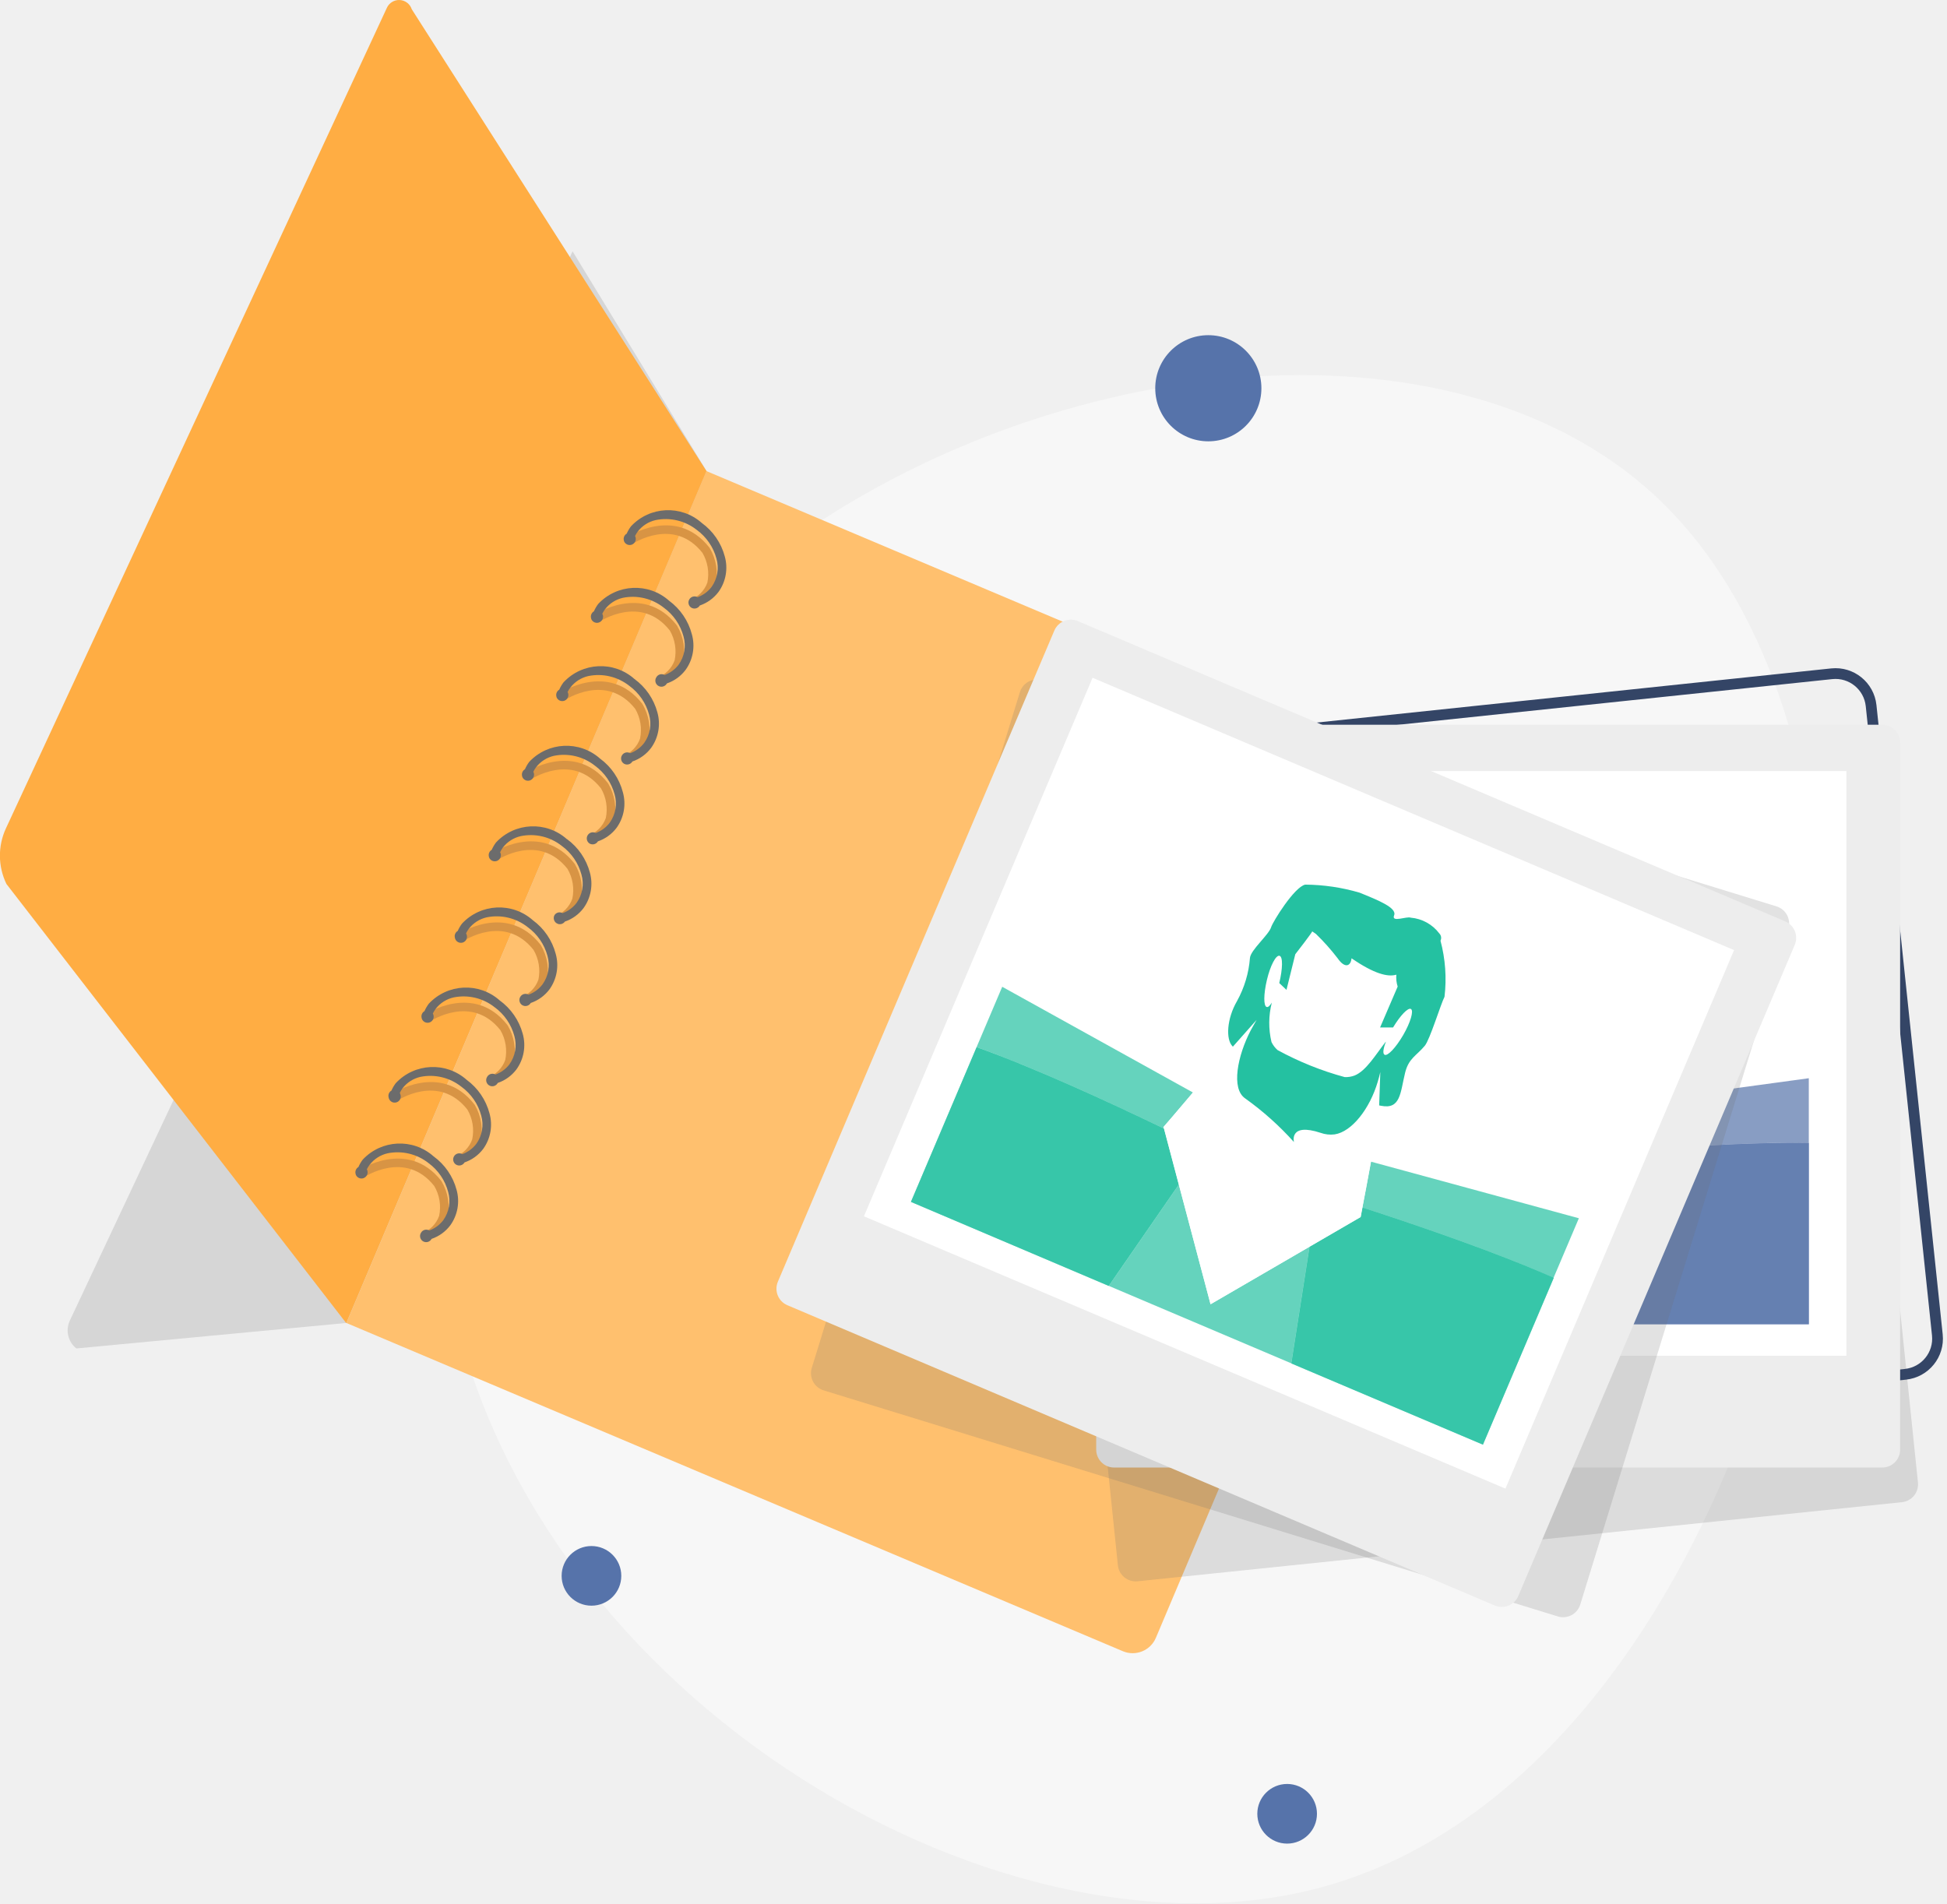
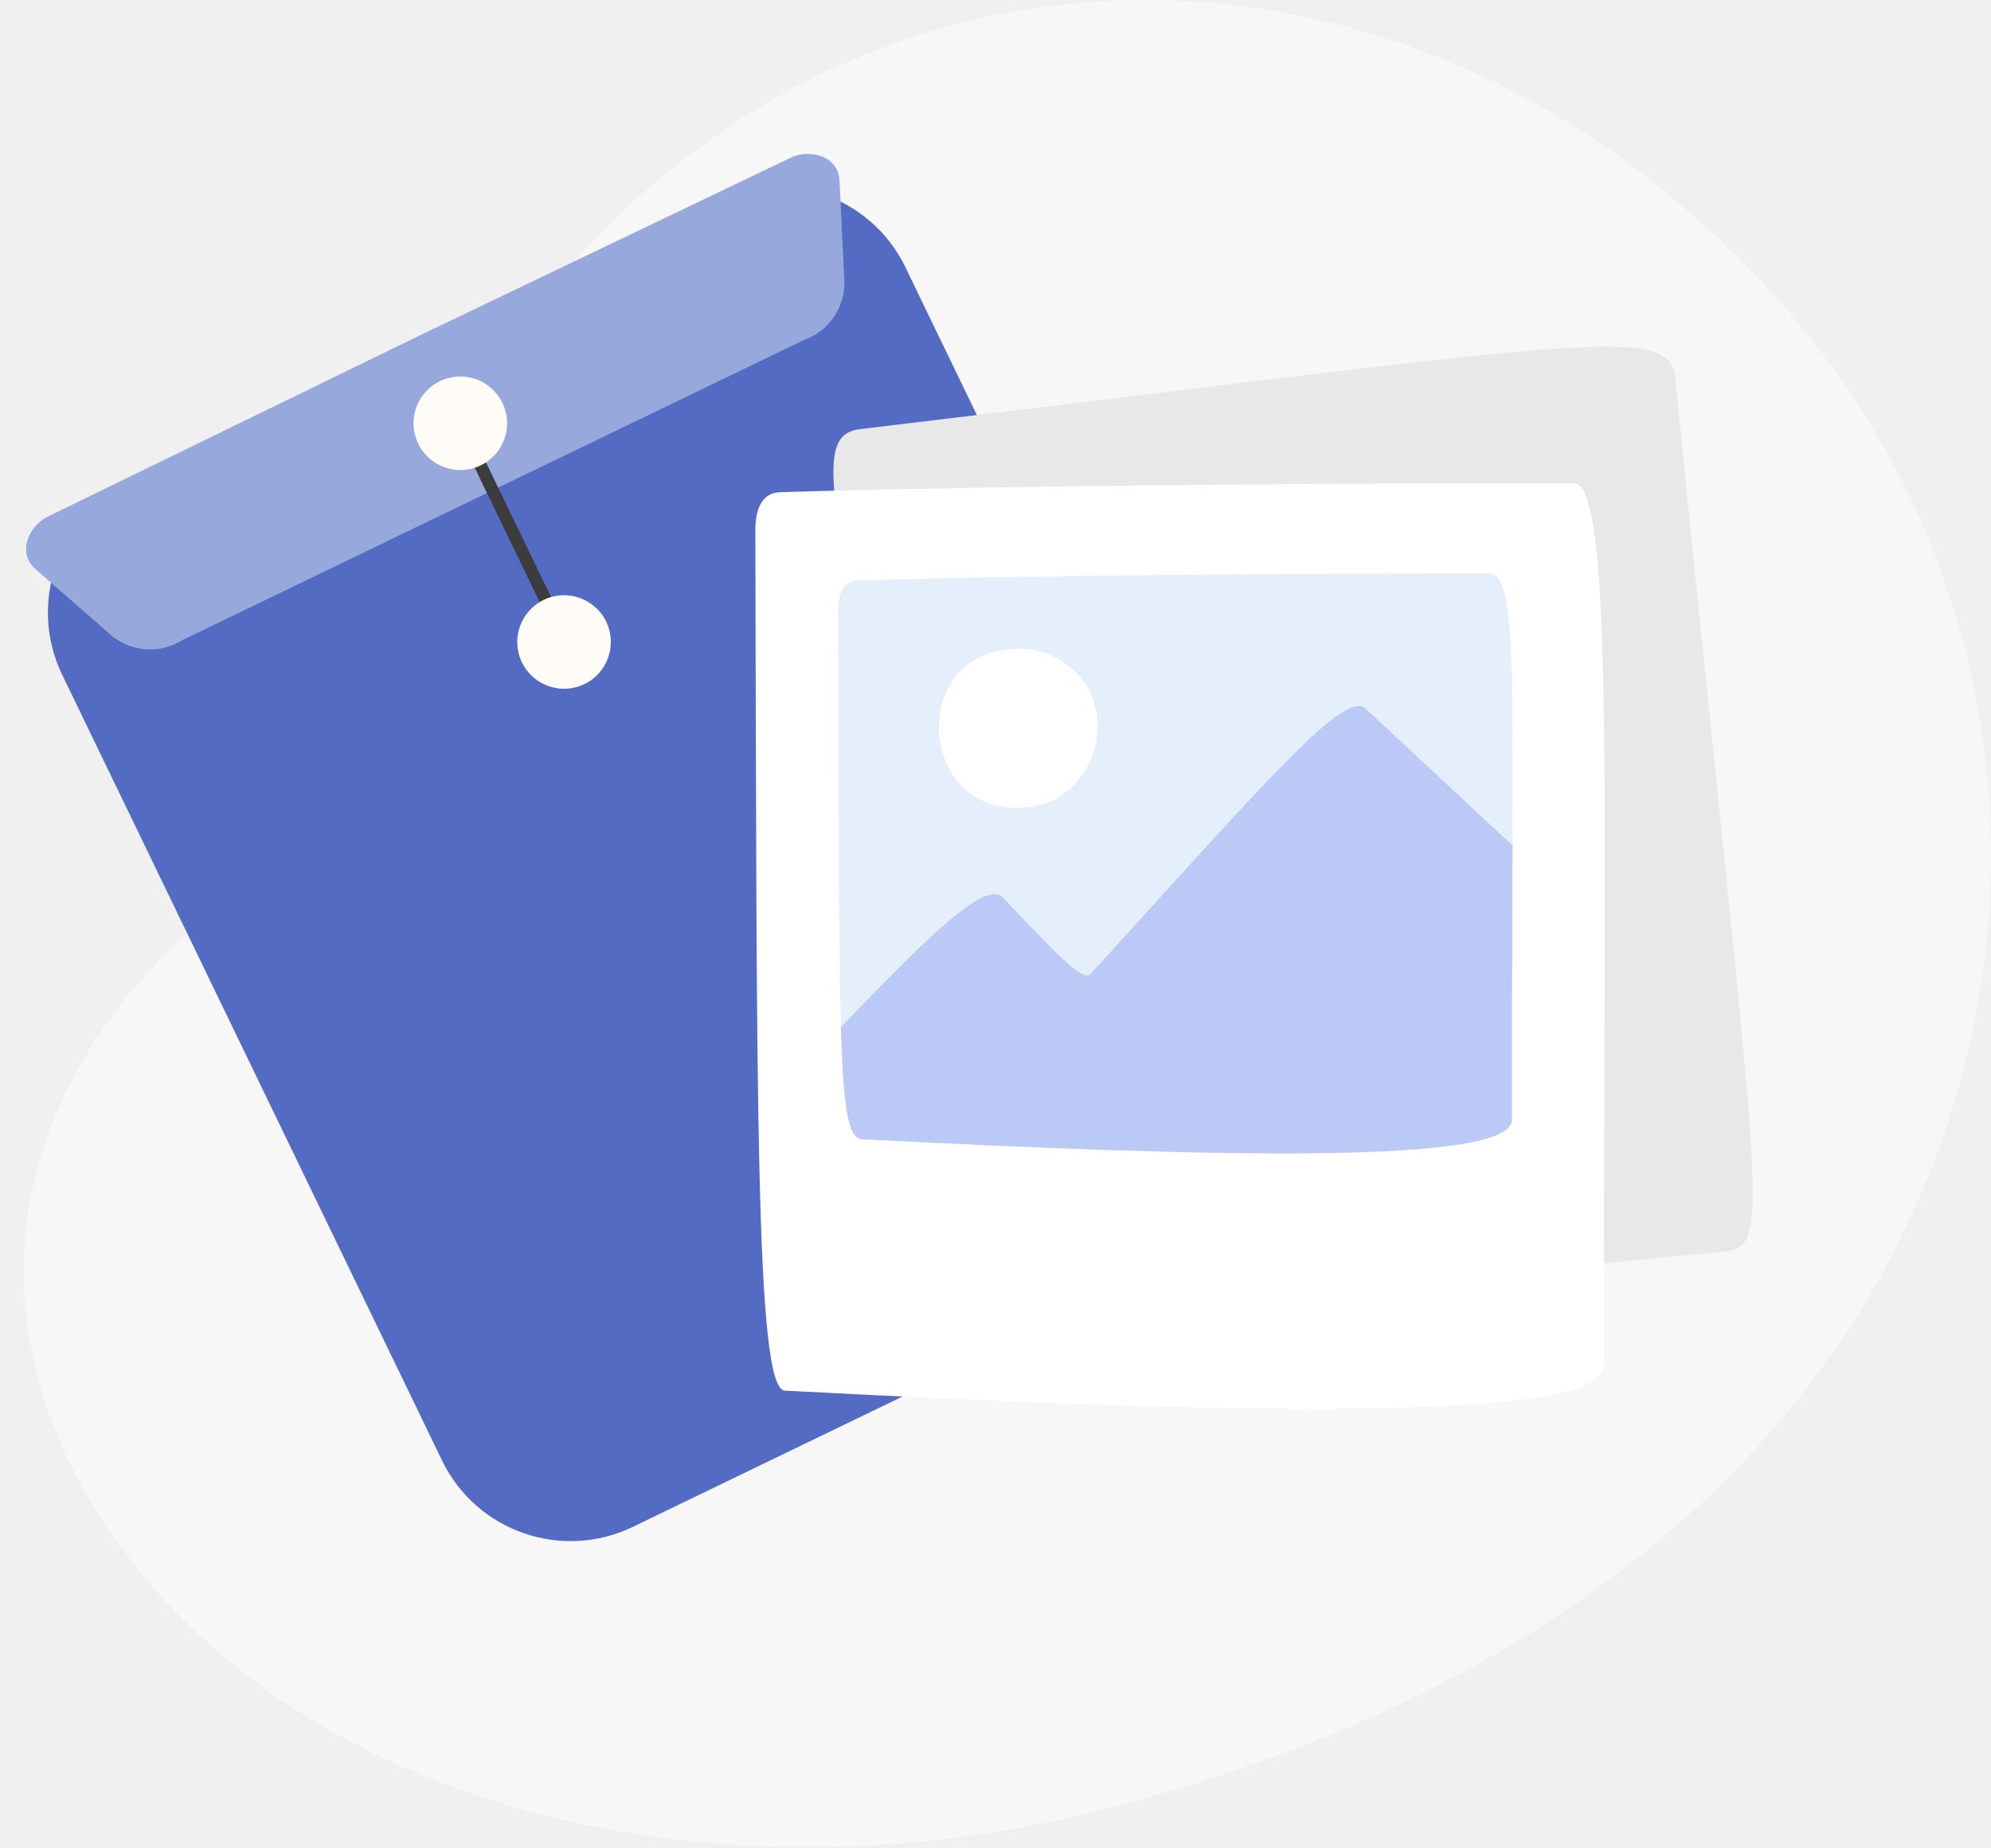
- <svg xmlns="http://www.w3.org/2000/svg" width="108.621" height="106.193" viewBox="0 0 108.621 106.193">
-   <g id="Group_38080" data-name="Group 38080" transform="translate(-615.986 -316.527)">
-     <g id="Layer_2" data-name="Layer 2" transform="translate(615.986 316.527)">
-       <path id="Path_12815" data-name="Path 12815" d="M662.685,353.4c14.96-12.494,39.194-15.73,51.078-4.545,18.481,17.391,8,70.477-18.893,77.568C676.7,431.214,649.964,415.274,646.2,392,642.741,370.551,660.734,355.028,662.685,353.4Z" transform="translate(-621.308 -321.082)" fill="#f7f7f7" />
-       <path id="Path_12816" data-name="Path 12816" d="M636.13,393.391l-15.063,1.422a1.284,1.284,0,0,1-.366-1.549L648.751,333.6l7.481,12.27Z" transform="translate(-616.807 -319.578)" fill="#6c6c6c" opacity="0.2" style="isolation: isolate" />
-       <path id="Path_12830" data-name="Path 12830" d="M682.835,414.374l-43.321-18.315L659.6,348.528,704.22,367.39l-19.545,46.239a1.406,1.406,0,0,1-1.837.746Z" transform="translate(-620.191 -322.246)" fill="#ffc06e" />
-       <path id="Path_12831" data-name="Path 12831" d="M655.4,342.808l-16.442-25.764a.746.746,0,0,0-1.39-.077l-21.25,45.775a3.618,3.618,0,0,0,.028,3.107l18.956,24.5Z" transform="translate(-615.986 -316.527)" fill="#ffad43" />
-       <g id="Group_34772" data-name="Group 34772" transform="translate(19.826 28.465)">
-         <g id="Group_34763" data-name="Group 34763" transform="translate(14.966)">
-           <path id="Path_12892" data-name="Path 12892" d="M662.283,356.825l-.195-.439a1.635,1.635,0,0,0,.966-.973,2.34,2.34,0,0,0-.274-1.661c-1.606-2.033-3.885-.521-3.982-.454l-.269-.4c.027-.018,2.751-1.845,4.643.565l.016.025a2.83,2.83,0,0,1,.325,2.066A2.1,2.1,0,0,1,662.283,356.825Z" transform="translate(-658.383 -351.371)" fill="#d89444" />
-           <path id="Path_12893" data-name="Path 12893" d="M662.712,351.9a2.833,2.833,0,0,0-3.954.188,2.033,2.033,0,0,0-.237.407.342.342,0,0,0-.159.379.218.218,0,0,0,.013.052.341.341,0,0,0,.644-.216.306.306,0,0,0-.033-.082,1.581,1.581,0,0,1,.149-.247,1.748,1.748,0,0,1,.993-.641,2.791,2.791,0,0,1,2.3.545,2.926,2.926,0,0,1,1.1,1.6,1.852,1.852,0,0,1-.271,1.582,1.721,1.721,0,0,1-.781.574.34.34,0,0,0-.255-.034.331.331,0,0,0-.2.145.34.34,0,0,0,.1.471h0a.344.344,0,0,0,.472-.109l.006-.01a2.19,2.19,0,0,0,1.042-.755,2.316,2.316,0,0,0,.35-1.989A3.381,3.381,0,0,0,662.712,351.9Z" transform="translate(-658.35 -351.186)" fill="#6c6c6c" />
-         </g>
-         <g id="Group_34764" data-name="Group 34764" transform="translate(13.137 4.334)">
-           <path id="Path_12894" data-name="Path 12894" d="M660.061,362.1l-.195-.439a1.632,1.632,0,0,0,.966-.973,2.348,2.348,0,0,0-.271-1.663c-1.607-2.032-3.886-.518-3.982-.453l-.269-.4c.027-.019,2.751-1.845,4.644.565l.016.024a2.835,2.835,0,0,1,.325,2.065A2.086,2.086,0,0,1,660.061,362.1Z" transform="translate(-656.157 -356.648)" fill="#d89444" />
-           <path id="Path_12895" data-name="Path 12895" d="M660.484,357.178a2.832,2.832,0,0,0-3.954.187,2.1,2.1,0,0,0-.237.409.342.342,0,0,0-.159.379.241.241,0,0,0,.013.052.342.342,0,0,0,.4.2.368.368,0,0,0,.057-.021.344.344,0,0,0,.191-.393.326.326,0,0,0-.034-.082,1.557,1.557,0,0,1,.149-.248,1.748,1.748,0,0,1,.994-.641,2.784,2.784,0,0,1,2.287.549,2.911,2.911,0,0,1,1.1,1.6,1.842,1.842,0,0,1-.271,1.582,1.712,1.712,0,0,1-.781.574.342.342,0,0,0-.254-.035.337.337,0,0,0-.2.147.342.342,0,1,0,.563.388l.019-.03a2.187,2.187,0,0,0,1.041-.754,2.318,2.318,0,0,0,.351-1.986A3.388,3.388,0,0,0,660.484,357.178Z" transform="translate(-656.123 -356.464)" fill="#6c6c6c" />
-         </g>
-         <g id="Group_34765" data-name="Group 34765" transform="translate(11.203 8.706)">
-           <path id="Path_12896" data-name="Path 12896" d="M657.713,367.427l-.195-.439a1.63,1.63,0,0,0,.964-.977,2.348,2.348,0,0,0-.27-1.663c-1.607-2.031-3.887-.518-3.983-.453l-.269-.4c.026-.018,2.75-1.845,4.643.566l.016.026a2.828,2.828,0,0,1,.325,2.065,2.084,2.084,0,0,1-1.225,1.275Z" transform="translate(-653.803 -361.971)" fill="#d89444" />
-           <path id="Path_12897" data-name="Path 12897" d="M658.135,362.5a2.833,2.833,0,0,0-3.959.188,2.021,2.021,0,0,0-.237.407.34.34,0,0,0-.16.378.215.215,0,0,0,.013.052.341.341,0,0,0,.645-.215.287.287,0,0,0-.033-.083,1.648,1.648,0,0,1,.154-.249,1.752,1.752,0,0,1,1-.642,2.786,2.786,0,0,1,2.291.547,2.917,2.917,0,0,1,1.1,1.6,1.846,1.846,0,0,1-.271,1.582,1.706,1.706,0,0,1-.781.574.346.346,0,0,0-.254-.034.328.328,0,0,0-.2.146.34.34,0,0,0,.1.47h0a.343.343,0,0,0,.471-.109l.008-.011a2.187,2.187,0,0,0,1.04-.754,2.317,2.317,0,0,0,.351-1.989A3.392,3.392,0,0,0,658.135,362.5Z" transform="translate(-653.768 -361.787)" fill="#6c6c6c" />
-         </g>
-         <g id="Group_34766" data-name="Group 34766" transform="translate(9.293 13.144)">
-           <path id="Path_12898" data-name="Path 12898" d="M655.382,372.824l-.195-.439a1.631,1.631,0,0,0,.968-.975,2.333,2.333,0,0,0-.271-1.662c-1.607-2.032-3.885-.519-3.983-.453l-.269-.4c.026-.019,2.751-1.846,4.643.565l.016.024a2.831,2.831,0,0,1,.325,2.066A2.085,2.085,0,0,1,655.382,372.824Z" transform="translate(-651.477 -367.374)" fill="#d89444" />
-           <path id="Path_12899" data-name="Path 12899" d="M655.8,367.905a2.833,2.833,0,0,0-3.954.187,2.009,2.009,0,0,0-.236.409.339.339,0,0,0-.159.378.215.215,0,0,0,.013.052.341.341,0,0,0,.4.2c.02-.007.039-.013.057-.021a.341.341,0,0,0,.188-.385.291.291,0,0,0-.032-.083,1.5,1.5,0,0,1,.149-.248,1.753,1.753,0,0,1,.994-.641,2.785,2.785,0,0,1,2.292.547,2.912,2.912,0,0,1,1.1,1.6,1.844,1.844,0,0,1-.271,1.582,1.707,1.707,0,0,1-.781.574.342.342,0,0,0-.355.583h0a.34.34,0,0,0,.469-.105l0,0,.007-.011a2.179,2.179,0,0,0,1.04-.754,2.316,2.316,0,0,0,.351-1.99A3.377,3.377,0,0,0,655.8,367.905Z" transform="translate(-651.443 -367.19)" fill="#6c6c6c" />
-         </g>
-         <g id="Group_34767" data-name="Group 34767" transform="translate(7.437 17.639)">
-           <path id="Path_12900" data-name="Path 12900" d="M653.119,378.3l-.194-.439a1.629,1.629,0,0,0,.958-.978,2.341,2.341,0,0,0-.271-1.662c-1.607-2.033-3.886-.517-3.979-.455l-.269-.4c.028-.018,2.756-1.847,4.644.565l.017.025a2.836,2.836,0,0,1,.325,2.065A2.086,2.086,0,0,1,653.119,378.3Z" transform="translate(-649.215 -372.847)" fill="#d89444" />
-           <path id="Path_12901" data-name="Path 12901" d="M653.543,373.378a2.832,2.832,0,0,0-3.954.188,2.029,2.029,0,0,0-.237.408.342.342,0,0,0-.159.379.215.215,0,0,0,.013.052.341.341,0,0,0,.4.2.491.491,0,0,0,.057-.021.342.342,0,0,0,.191-.394.33.33,0,0,0-.033-.083,1.5,1.5,0,0,1,.148-.253,1.742,1.742,0,0,1,.994-.641,2.783,2.783,0,0,1,2.294.54,2.916,2.916,0,0,1,1.1,1.6,1.841,1.841,0,0,1-.271,1.581,1.706,1.706,0,0,1-.781.574.344.344,0,0,0-.253-.034.335.335,0,0,0-.2.147.342.342,0,0,0,.582.357h0a2.178,2.178,0,0,0,1.041-.753,2.321,2.321,0,0,0,.352-1.986,3.392,3.392,0,0,0-1.275-1.861Z" transform="translate(-649.182 -372.664)" fill="#6c6c6c" />
-         </g>
-         <g id="Group_34768" data-name="Group 34768" transform="translate(5.541 22.164)">
-           <path id="Path_12902" data-name="Path 12902" d="M650.808,383.806l-.195-.44a1.631,1.631,0,0,0,.964-.979,2.338,2.338,0,0,0-.272-1.662c-1.606-2.032-3.889-.518-3.981-.453l-.269-.4c.027-.019,2.751-1.845,4.643.566l.017.024a2.836,2.836,0,0,1,.325,2.065A2.09,2.09,0,0,1,650.808,383.806Z" transform="translate(-646.907 -378.355)" fill="#d89444" />
-           <path id="Path_12903" data-name="Path 12903" d="M651.235,378.888a2.832,2.832,0,0,0-3.954.188,1.951,1.951,0,0,0-.237.408.34.34,0,0,0-.16.379.222.222,0,0,0,.013.051.34.34,0,0,0,.652-.192l-.007-.023a.326.326,0,0,0-.034-.082,1.613,1.613,0,0,1,.149-.248,1.751,1.751,0,0,1,1-.643,2.788,2.788,0,0,1,2.292.548,2.915,2.915,0,0,1,1.1,1.6,1.851,1.851,0,0,1-.276,1.592,1.712,1.712,0,0,1-.781.574.342.342,0,0,0-.254-.035.337.337,0,0,0-.2.147.341.341,0,0,0,.1.471h0a.343.343,0,0,0,.471-.107h0l.007-.012a2.2,2.2,0,0,0,1.042-.754,2.321,2.321,0,0,0,.351-1.99A3.387,3.387,0,0,0,651.235,378.888Z" transform="translate(-646.874 -378.173)" fill="#6c6c6c" />
-         </g>
-         <g id="Group_34769" data-name="Group 34769" transform="translate(3.685 26.635)">
-           <path id="Path_12904" data-name="Path 12904" d="M648.558,389.257l-.195-.439a1.628,1.628,0,0,0,.961-.977,2.337,2.337,0,0,0-.27-1.662c-1.606-2.032-3.886-.519-3.983-.454l-.269-.4c.027-.017,2.756-1.845,4.643.566l.017.025a2.832,2.832,0,0,1,.333,2.062,2.088,2.088,0,0,1-1.229,1.277Z" transform="translate(-644.648 -383.801)" fill="#d89444" />
-           <path id="Path_12905" data-name="Path 12905" d="M648.98,384.333a2.834,2.834,0,0,0-3.959.189,2.135,2.135,0,0,0-.237.409.342.342,0,0,0-.159.379.4.4,0,0,0,.013.052.341.341,0,0,0,.646-.217.308.308,0,0,0-.033-.082,1.532,1.532,0,0,1,.154-.254,1.745,1.745,0,0,1,1-.641,2.784,2.784,0,0,1,2.292.546,2.91,2.91,0,0,1,1.1,1.6,1.846,1.846,0,0,1-.271,1.582,1.706,1.706,0,0,1-.781.574.346.346,0,0,0-.254-.034.333.333,0,0,0-.2.145.342.342,0,1,0,.568.38h0l.014-.023a2.187,2.187,0,0,0,1.041-.754,2.323,2.323,0,0,0,.351-1.991A3.393,3.393,0,0,0,648.98,384.333Z" transform="translate(-644.614 -383.617)" fill="#6c6c6c" />
-         </g>
-         <g id="Group_34770" data-name="Group 34770" transform="translate(1.843 31.067)">
-           <path id="Path_12906" data-name="Path 12906" d="M646.311,394.653l-.195-.44a1.626,1.626,0,0,0,.964-.981,2.342,2.342,0,0,0-.271-1.662c-1.606-2.033-3.886-.519-3.982-.453l-.269-.4c.027-.018,2.756-1.848,4.644.566l.017.023a2.836,2.836,0,0,1,.324,2.066A2.086,2.086,0,0,1,646.311,394.653Z" transform="translate(-642.404 -389.196)" fill="#d89444" />
-           <path id="Path_12907" data-name="Path 12907" d="M646.737,389.73a2.834,2.834,0,0,0-3.959.189,2.045,2.045,0,0,0-.237.409.34.34,0,0,0-.159.378.272.272,0,0,0,.012.052.34.34,0,1,0,.653-.193l-.008-.022a.3.3,0,0,0-.033-.082,1.587,1.587,0,0,1,.148-.253,1.751,1.751,0,0,1,1-.643,2.786,2.786,0,0,1,2.293.554,2.913,2.913,0,0,1,1.1,1.6,1.849,1.849,0,0,1-.271,1.582,1.714,1.714,0,0,1-.782.574.341.341,0,0,0-.355.582h0a.343.343,0,0,0,.472-.107l.006-.012a2.194,2.194,0,0,0,1.042-.754,2.318,2.318,0,0,0,.35-1.99A3.388,3.388,0,0,0,646.737,389.73Z" transform="translate(-642.371 -389.014)" fill="#6c6c6c" />
-         </g>
-         <g id="Group_34771" data-name="Group 34771" transform="translate(0 35.336)">
-           <path id="Path_12908" data-name="Path 12908" d="M644.064,399.849l-.195-.44a1.632,1.632,0,0,0,.965-.979,2.337,2.337,0,0,0-.272-1.662c-1.607-2.033-3.885-.52-3.983-.454l-.269-.4c.027-.018,2.753-1.84,4.643.566l.016.024a2.831,2.831,0,0,1,.325,2.066A2.085,2.085,0,0,1,644.064,399.849Z" transform="translate(-640.16 -394.395)" fill="#d89444" />
-           <path id="Path_12909" data-name="Path 12909" d="M644.488,394.926a2.833,2.833,0,0,0-3.954.187,2.008,2.008,0,0,0-.237.409.341.341,0,0,0-.159.379.24.24,0,0,0,.013.052.342.342,0,0,0,.4.2.21.21,0,0,0,.057-.021.344.344,0,0,0,.19-.4.293.293,0,0,0-.032-.082,1.462,1.462,0,0,1,.154-.249,1.759,1.759,0,0,1,1-.643,2.785,2.785,0,0,1,2.292.548,2.91,2.91,0,0,1,1.09,1.6,1.847,1.847,0,0,1-.271,1.582,1.706,1.706,0,0,1-.781.574.344.344,0,0,0-.253-.034.334.334,0,0,0-.2.147.342.342,0,1,0,.569.379l.014-.023a2.18,2.18,0,0,0,1.041-.754,2.317,2.317,0,0,0,.351-1.986A3.388,3.388,0,0,0,644.488,394.926Z" transform="translate(-640.127 -394.211)" fill="#6c6c6c" />
-         </g>
+ <svg xmlns="http://www.w3.org/2000/svg" width="111.032" height="103.039" viewBox="0 0 111.032 103.039">
+   <g id="Layer_x0020_1" transform="translate(2.677 -0.004)">
+     <g id="_2272848414576" transform="translate(-2.677 0.004)">
+       <path id="Path_35857" data-name="Path 35857" d="M59.832,101.123c-22.276,5.5-46.972-.841-56.474-18.766C-1.58,73.038-.622,62.169,8.4,53.1A66.538,66.538,0,0,0,18.846,40.251c5.374-8.824,5.124-17.2,10.782-24C46.479-3.991,72.335-4.229,90.432,9.521,108.956,23.6,113.5,44.512,107.8,62.311c-5.663,17.674-21.422,32.261-47.964,38.812Z" transform="translate(0.927 -0.004)" fill="#f7f7f7" fill-rule="evenodd" />
+       <rect id="Rectangle_59110" data-name="Rectangle 59110" width="52.251" height="64.636" rx="7.971" transform="matrix(0.9, -0.435, 0.435, 0.9, 0, 30.464)" fill="#536bc2" />
+       <path id="Path_35858" data-name="Path 35858" d="M26.741,38.659,9.4,47.035a3.372,3.372,0,0,1-3.959-.272L1.23,43.08c-1.1-.957-.332-2.454.677-2.941L22.588,30.063l20.745-9.941c1.009-.487,2.657-.16,2.726,1.3l.267,5.59a3.369,3.369,0,0,1-2.247,3.274Z" transform="translate(0.761 -11.325)" fill="#97a8dc" fill-rule="evenodd" />
+       <g id="Group_74796" data-name="Group 74796" transform="translate(22.186 20.127)">
+         <rect id="Rectangle_59111" data-name="Rectangle 59111" width="0.695" height="15.401" transform="matrix(0.9, -0.435, 0.435, 0.9, 3.343, 4.01)" fill="#3c3c3c" />
+         <circle id="Ellipse_6785" data-name="Ellipse 6785" cx="2.609" cy="2.609" r="2.609" transform="translate(0 2.27) rotate(-25.786)" fill="#fffcf7" />
+         <circle id="Ellipse_6786" data-name="Ellipse 6786" cx="2.609" cy="2.609" r="2.609" transform="translate(5.785 14.469) rotate(-25.786)" fill="#fffcf7" />
      </g>
-       <circle id="Ellipse_4168" data-name="Ellipse 4168" cx="2.961" cy="2.961" r="2.961" transform="translate(64.45 18.701)" fill="#5673aa" />
-       <circle id="Ellipse_4169" data-name="Ellipse 4169" cx="1.664" cy="1.664" r="1.664" transform="translate(70.144 99.534)" fill="#5673aa" />
-       <circle id="Ellipse_4170" data-name="Ellipse 4170" cx="1.664" cy="1.664" r="1.664" transform="translate(31.333 86.259)" fill="#5673aa" />
    </g>
-     <g id="Group_38078" data-name="Group 38078" transform="translate(674.186 353.909)">
-       <rect id="Rectangle_16176" data-name="Rectangle 16176" width="44.858" height="41.451" rx="1" transform="matrix(0.995, -0.103, 0.103, 0.995, 0, 9.703)" fill="#6c6c6c" opacity="0.2" style="isolation: isolate" />
-       <rect id="Rectangle_16334" data-name="Rectangle 16334" width="44.836" height="39.301" rx="1.999" transform="translate(1.388 4.694) rotate(-6.009)" fill="none" stroke="#344566" stroke-linecap="square" stroke-miterlimit="3.999" stroke-width="0.6" />
-       <rect id="Rectangle_16177" data-name="Rectangle 16177" width="44.85" height="41.444" rx="1" transform="translate(2.956 3.054)" fill="#ededed" />
-       <rect id="Rectangle_16178" data-name="Rectangle 16178" width="38.859" height="32.623" transform="translate(5.95 5.639)" fill="#fff" />
-       <path id="Path_22008" data-name="Path 22008" d="M720.709,398.632l-3.83,5.113-4.238-5.455-1.388,6.731h11.062Z" transform="translate(-691.213 -368.522)" fill="#5673aa" opacity="0.7" style="isolation: isolate" />
-       <path id="Path_22009" data-name="Path 22009" d="M736.266,393.388v-3.611L724.358,391.4c.237,1.05.439,1.989.558,2.544C728.583,393.627,732.854,393.335,736.266,393.388Z" transform="translate(-693.555 -367.001)" fill="#5673aa" opacity="0.7" style="isolation: isolate" />
-       <path id="Path_22010" data-name="Path 22010" d="M724.631,394.73l.113.527-1.977,2.639,1.606,6.391,11.611,0V394.17C732.572,394.121,728.3,394.411,724.631,394.73Z" transform="translate(-693.271 -367.785)" fill="#5673aa" opacity="0.7" style="isolation: isolate" />
-       <path id="Path_22012" data-name="Path 22012" d="M708.051,394.371l-.057-.073s.343-1.07.76-2.415l-12.1-1.269,0,3.658C700.069,394.08,704.393,394.2,708.051,394.371Z" transform="translate(-688.603 -367.15)" fill="#5673aa" opacity="0.7" style="isolation: isolate" />
-       <path id="Path_22013" data-name="Path 22013" d="M708.051,395.144c-3.659-.174-7.984-.292-11.4-.1v9.379l11.988,0,1.389-6.731Z" transform="translate(-688.603 -367.924)" fill="#5673aa" opacity="0.7" style="isolation: isolate" />
-       <path id="Path_22015" data-name="Path 22015" d="M721.191,382.264c.1-.806.028-1.482-.168-1.5s-.416.572-.519,1.339l-.667.28.012-2.483a1.706,1.706,0,0,1-.327-.583c-.383.314-1.165.433-2.655.132.133.413-.1.695-.721.3a12.89,12.89,0,0,0-1.641-.774c-.1-.016-.183-.034-.247-.049.053-.053-.367,1.543-.367,1.543l.324,2.024-.514-.193v-.01c-.128-.8-.392-1.43-.584-1.4s-.243.707-.117,1.51.39,1.429.584,1.4c.079-.013.135-.136.163-.336a4.684,4.684,0,0,0,.842,2.029,1.411,1.411,0,0,0,.489.281,17.36,17.36,0,0,0,4.035-.076,1.375,1.375,0,0,0,.476-.3,5.833,5.833,0,0,0,.859-2.4c.013.4.086.679.21.693C720.853,383.706,721.092,383.072,721.191,382.264Z" transform="translate(-691.512 -365.06)" fill="#fff" />
-       <path id="Path_22016" data-name="Path 22016" d="M710.519,393.53l1.981,2.548,4.237,5.455,3.83-5.113,1.977-2.639-.113-.527c-.118-.555-.323-1.493-.558-2.544-.225-1-.48-2.112-.719-3.082l-.1.02-.668-1.739c.03.179.057.362.078.543.182,1.566-.241,3.144-1.068,3.655a1.655,1.655,0,0,1-.75.225c-1.863.158-1.17,1.055-1.17,1.055a16.763,16.763,0,0,0-3.446-1.175c-.955-.179-1.328-2.04-1.2-3.614.018-.223.045-.446.074-.668l-.645,1.888-.03-.014c-.307.993-.682,2.2-1.007,3.244-.417,1.346-.756,2.419-.761,2.415Z" transform="translate(-691.071 -366.309)" fill="#fff" />
-       <path id="Path_22017" data-name="Path 22017" d="M713.062,384.015c-.026.223-.053.447-.074.668-.125,1.573.248,3.435,1.2,3.614a16.733,16.733,0,0,1,3.446,1.175s-.7-.894,1.171-1.055a1.663,1.663,0,0,0,.75-.224c.828-.508,1.251-2.09,1.068-3.655-.021-.182-.049-.362-.078-.542l.668,1.739c.036-.006.066-.014.1-.02,1.1-.224.706-1.091.522-2.216-.134-.83.205-1.11.42-1.821.129-.426-.09-2.5-.056-2.944a8.328,8.328,0,0,0-1.43-2.794.351.351,0,0,0-.215-.348,2.241,2.241,0,0,0-1.821-.189c-.236,0-.893.7-.9.244s-1.141-.432-2.271-.413a11.026,11.026,0,0,0-2.965.772c-.511.361-.853,2.617-.818,2.925.05.442-.56,1.628-.416,2.048a5.872,5.872,0,0,1,.273,2.487c-.142,1.141.253,2.216.751,2.421l.03.014Zm7.1-1.686a5.878,5.878,0,0,1-.859,2.4,1.375,1.375,0,0,1-.476.3,17.263,17.263,0,0,1-4.034.076,1.407,1.407,0,0,1-.49-.281,4.585,4.585,0,0,1-.842-2.029c-.031.2-.083.324-.163.336-.193.031-.448-.6-.585-1.4s-.083-1.477.117-1.509.448.6.584,1.4v.01l.515.192-.324-2.023s.424-1.594.366-1.543c.062.014.145.029.248.049a12.514,12.514,0,0,1,1.641.775c.622.4.855.112.72-.3,1.493.306,2.276.185,2.655-.132a1.7,1.7,0,0,0,.328.583l-.012,2.484.667-.281c.106-.77.331-1.368.52-1.339s.269.7.168,1.5-.338,1.443-.531,1.42c-.127-.016-.2-.291-.213-.692Z" transform="translate(-691.228 -364.4)" fill="#637daf" />
-       <path id="Path_23030" data-name="Path 23030" d="M724.632,394.731l.113.527-1.977,2.639,1.606,6.391,11.611,0V394.171C732.573,394.122,728.3,394.412,724.632,394.731Z" transform="translate(-693.271 -367.785)" fill="#5673aa" opacity="0.7" style="isolation: isolate" />
-       <path id="Path_23031" data-name="Path 23031" d="M708.05,395.143c-3.659-.174-7.984-.291-11.4-.1v9.378l11.989,0,1.388-6.731Z" transform="translate(-688.603 -367.924)" fill="#5673aa" opacity="0.7" style="isolation: isolate" />
-     </g>
-     <g id="Group_38079" data-name="Group 38079" transform="translate(658.992 350.81)">
-       <rect id="Rectangle_16176-2" data-name="Rectangle 16176-2" width="41.451" height="44.858" rx="1" transform="translate(1.988 42.995) rotate(-72.884)" fill="#6c6c6c" opacity="0.2" style="isolation: isolate" />
-       <rect id="Rectangle_16177-2" data-name="Rectangle 16177-2" width="41.444" height="44.85" rx="1" transform="matrix(0.391, -0.921, 0.921, 0.391, 0, 38.149)" fill="#ededed" />
-       <rect id="Rectangle_16178-2" data-name="Rectangle 16178-2" width="32.623" height="38.859" transform="matrix(0.391, -0.921, 0.921, 0.391, 5.192, 33.579)" fill="#fff" />
-       <path id="Path_22008-2" data-name="Path 22008-2" d="M702.507,400.468l-5.524,3.21L695.214,397l-3.908,5.654,10.183,4.322Z" transform="translate(-672.454 -365.193)" fill="#24c1a1" opacity="0.7" style="isolation: isolate" />
-       <path id="Path_22009-2" data-name="Path 22009-2" d="M719.2,401.927l1.411-3.324-11.6-3.158c-.192,1.059-.373,2-.481,2.56C712.039,399.145,716.085,400.544,719.2,401.927Z" transform="translate(-675.534 -364.915)" fill="#24c1a1" opacity="0.7" style="isolation: isolate" />
-       <path id="Path_22010-2" data-name="Path 22010-2" d="M707.675,398.562l-.1.53-2.851,1.656-1.018,6.511,10.69,4.533,3.951-9.31C715.222,401.1,711.175,399.7,707.675,398.562Z" transform="translate(-674.67 -365.472)" fill="#24c1a1" opacity="0.7" style="isolation: isolate" />
-       <path id="Path_22011" data-name="Path 22011" d="M707.675,398.562l-.1.53-2.851,1.656-1.018,6.511,10.69,4.533,3.951-9.31C715.222,401.1,711.175,399.7,707.675,398.562Z" transform="translate(-674.67 -365.472)" fill="#24c1a1" opacity="0.7" style="isolation: isolate" />
-       <path id="Path_22012-2" data-name="Path 22012-2" d="M692.78,391.48l-.024-.09c0,.007.733-.851,1.644-1.925l-10.643-5.9-1.43,3.366C685.547,388.094,689.482,389.892,692.78,391.48Z" transform="translate(-670.85 -362.792)" fill="#24c1a1" opacity="0.7" style="isolation: isolate" />
-       <path id="Path_22013-2" data-name="Path 22013-2" d="M691.984,392.213c-3.3-1.59-7.235-3.388-10.454-4.546l-3.665,8.633,11.034,4.688,3.908-5.654Z" transform="translate(-670.052 -363.525)" fill="#24c1a1" opacity="0.7" style="isolation: isolate" />
-       <path id="Path_22014" data-name="Path 22014" d="M691.984,392.213c-3.3-1.59-7.235-3.388-10.454-4.546l-3.665,8.633,11.034,4.688,3.908-5.654Z" transform="translate(-670.052 -363.525)" fill="#24c1a1" opacity="0.7" style="isolation: isolate" />
-       <path id="Path_22015-2" data-name="Path 22015-2" d="M709.6,385.585c.407-.7.6-1.354.433-1.45s-.606.364-1,1.03l-.724,0,.982-2.281a1.7,1.7,0,0,1-.074-.664c-.475.14-1.24-.057-2.5-.916-.039.432-.364.6-.78-.007a12.683,12.683,0,0,0-1.208-1.354c-.086-.053-.154-.1-.209-.141.071-.029-.94,1.277-.94,1.277l-.492,1.989-.4-.379,0-.01c.195-.787.2-1.468.008-1.514s-.5.557-.7,1.344-.2,1.468-.009,1.514c.078.019.178-.072.281-.246a4.686,4.686,0,0,0-.017,2.2,1.391,1.391,0,0,0,.34.449,17.342,17.342,0,0,0,3.743,1.506,1.38,1.38,0,0,0,.556-.089c.641-.259,1.166-1.15,1.73-1.878-.146.377-.186.66-.078.72C708.729,386.78,709.2,386.289,709.6,385.585Z" transform="translate(-674.341 -362.118)" fill="#fff" />
-       <path id="Path_22016-2" data-name="Path 22016-2" d="M695.051,391.883l.827,3.12,1.77,6.677,5.523-3.21,2.851-1.656.1-.529c.108-.558.287-1.5.481-2.561.185-1.013.384-2.131.542-3.118-.031-.007-.062-.011-.1-.019l.065-1.862c-.043.177-.089.355-.141.53-.443,1.513-1.449,2.8-2.41,2.948a1.663,1.663,0,0,1-.779-.086c-1.776-.582-1.49.513-1.49.513a16.751,16.751,0,0,0-2.713-2.428c-.809-.538-.425-2.4.3-3.8.1-.2.216-.393.329-.586l-1.331,1.487-.022-.025c-.671.793-1.486,1.758-2.194,2.593-.91,1.076-1.64,1.932-1.643,1.925Z" transform="translate(-673.119 -363.194)" fill="#fff" />
-       <path id="Path_22017-2" data-name="Path 22017-2" d="M701,384.17c-.112.2-.224.39-.329.586-.729,1.4-1.114,3.258-.3,3.8a16.747,16.747,0,0,1,2.713,2.429s-.292-1.1,1.49-.513a1.681,1.681,0,0,0,.778.086c.961-.144,1.968-1.435,2.41-2.948.052-.175.1-.353.14-.53l-.064,1.861c.035.009.065.014.1.02,1.1.222,1.076-.728,1.346-1.836.2-.816.622-.941,1.1-1.512.285-.342.894-2.338,1.1-2.732a8.327,8.327,0,0,0-.224-3.13.352.352,0,0,0-.062-.4,2.237,2.237,0,0,0-1.6-.885c-.218-.09-1.095.291-.926-.129s-.882-.843-1.929-1.267a11.043,11.043,0,0,0-3.031-.448c-.612.134-1.809,2.076-1.9,2.373-.127.426-1.151,1.279-1.183,1.722a5.893,5.893,0,0,1-.72,2.4c-.577.994-.633,2.138-.255,2.522l.022.025Zm7.2,1.224c-.562.721-1.087,1.616-1.73,1.878a1.376,1.376,0,0,1-.555.089,17.226,17.226,0,0,1-3.743-1.506,1.408,1.408,0,0,1-.341-.45,4.591,4.591,0,0,1,.018-2.2c-.108.173-.2.265-.281.246-.19-.046-.179-.724.008-1.514s.5-1.392.7-1.344.179.724-.009,1.514l0,.009.4.379.492-1.989s1.013-1.3.94-1.277c.052.037.122.083.209.142a12.445,12.445,0,0,1,1.208,1.354c.417.609.743.438.78.007,1.255.864,2.023,1.059,2.5.915a1.707,1.707,0,0,0,.074.665l-.981,2.281.724,0c.4-.667.839-1.131,1-1.03s-.025.747-.433,1.45-.875,1.2-1.043,1.1c-.111-.064-.071-.346.075-.72Z" transform="translate(-673.902 -361.549)" fill="#24c1a1" />
-     </g>
+     <path id="Path_35859" data-name="Path 35859" d="M144.241,55.045q-38.9-.285-38.9-.28c-.535-3.847-.289-5.111,1.173-5.314,39.243-4.7,44.962-5.922,45.489-3.105,4.714,47.007,5.49,48.607,2.821,48.969q-11.1,1.08-11.1,1.083,2.174-16.064.518-41.348Z" transform="translate(-61.281 -25.504)" fill="#e8e8e8" fill-rule="evenodd" />
+     <path id="Path_35860" data-name="Path 35860" d="M140.607,62.5c-29.509,0-44.2.5-44.2.5-.867,0-1.423.66-1.423,2.113.082,31.842,0,47.628,1.6,48,25.058,1.32,45.773,1.8,45.721-1.389-.043-31.579.591-49.224-1.695-49.224Z" transform="translate(-55.538 -35.542)" fill="#fff" fill-rule="evenodd" />
+     <path id="Path_35861" data-name="Path 35861" d="M141.929,74.17c-23.432,0-35.1.388-35.1.388-.686,0-1.13.518-1.13,1.656.065,24.942,0,29.216,1.272,29.509,19.9,1.031,36.345,1.415,36.306-1.087-.035-24.735.47-30.467-1.346-30.467Z" transform="translate(-61.635 -42.179)" fill="#e5effc" fill-rule="evenodd" />
+     <path id="Path_35862" data-name="Path 35862" d="M106.06,109.226c.142,4.83.44,6.1,1.113,6.254,19.9,1.031,36.345,1.415,36.306-1.087-.009-6.232.017-11.257.03-15.289l-8.195-7.643c-1.177-1.022-5.253,3.718-15.35,14.828-.423.423-1.919-1.165-4.843-4.257-.914-1.022-3.761,1.673-9.061,7.194Z" transform="translate(-61.839 -51.935)" fill="#bac9f5" fill-rule="evenodd" />
+     <path id="Path_35863" data-name="Path 35863" d="M125.079,92.382a4.6,4.6,0,0,0,2.269-2.709,4.728,4.728,0,0,0-.285-3.554,4.511,4.511,0,0,0-4.007-2.213c-4.1.129-5.1,4.093-3.774,6.663.949,1.833,3.2,2.834,5.792,1.811Z" transform="translate(-69.046 -47.715)" fill="#fff" fill-rule="evenodd" />
  </g>
</svg>
